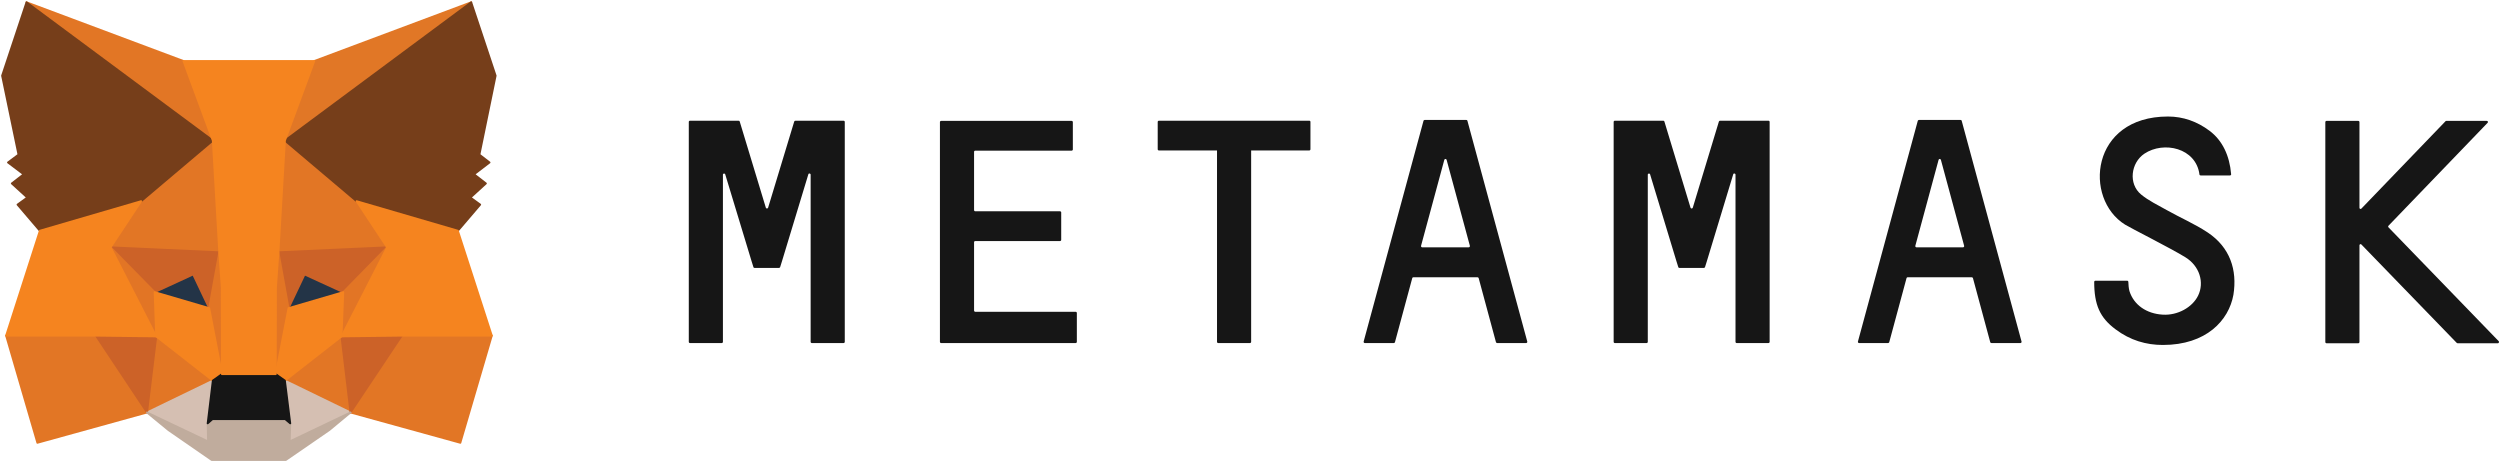
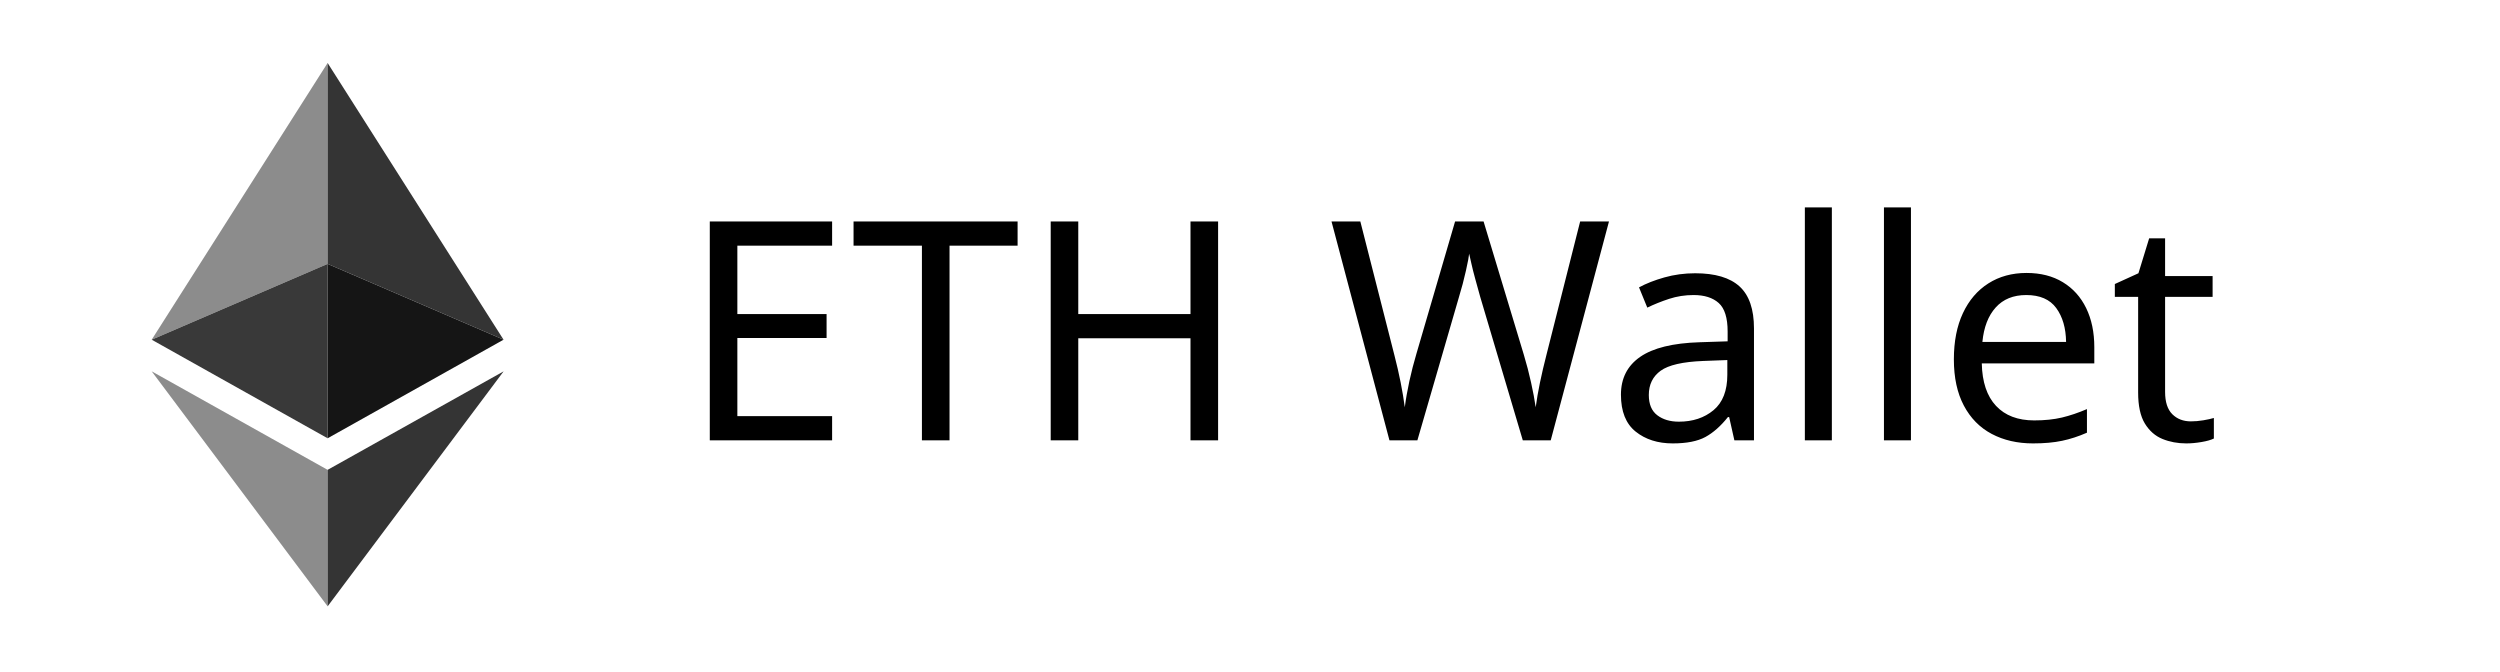
- <svg xmlns="http://www.w3.org/2000/svg" height="242" viewBox="0 0 1311 242" width="1311">
-   <g fill="none">
-     <g fill="#161616" transform="translate(361 61)">
-       <path d="m796.7 60.9c-6.8-4.5-14.3-7.7-21.4-11.7-4.6-2.6-9.5-4.9-13.5-8.2-6.8-5.6-5.4-16.6 1.7-21.4 10.2-6.8 27.1-3 28.9 10.9 0 .3.3.5.6.5h15.4c.4 0 .7-.3.6-.7-.8-9.6-4.5-17.6-11.3-22.7-6.5-4.9-13.9-7.5-21.8-7.5-40.7 0-44.4 43.1-22.5 56.7 2.5 1.6 24 12.4 31.6 17.1s10 13.3 6.7 20.1c-3 6.2-10.8 10.5-18.6 10-8.5-.5-15.1-5.1-17.4-12.3-.4-1.3-.6-3.8-.6-4.9 0-.3-.3-.6-.6-.6h-16.7c-.3 0-.6.3-.6.6 0 12.1 3 18.8 11.2 24.9 7.7 5.8 16.1 8.2 24.8 8.2 22.8 0 34.6-12.9 37-26.3 2.1-13.1-1.8-24.9-13.5-32.7z" />
-       <path d="m71.6 2.3h-7.4-8.1c-.3 0-.5.2-.6.4l-13.7 45.2c-.2.6-1 .6-1.2 0l-13.7-45.2c-.1-.3-.3-.4-.6-.4h-8.1-7.4-10c-.3 0-.6.3-.6.6v115.4c0 .3.3.6.6.6h16.7c.3 0 .6-.3.6-.6v-87.7c0-.7 1-.8 1.2-.2l13.8 45.5 1 3.2c.1.3.3.4.6.4h12.8c.3 0 .5-.2.6-.4l1-3.2 13.8-45.5c.2-.7 1.2-.5 1.2.2v87.7c0 .3.3.6.6.6h16.7c.3 0 .6-.3.6-.6v-115.4c0-.3-.3-.6-.6-.6z" />
-       <path d="m541 2.3c-.3 0-.5.2-.6.4l-13.7 45.2c-.2.6-1 .6-1.2 0l-13.7-45.2c-.1-.3-.3-.4-.6-.4h-25.4c-.3 0-.6.3-.6.6v115.4c0 .3.3.6.6.6h16.7c.3 0 .6-.3.6-.6v-87.7c0-.7 1-.8 1.2-.2l13.8 45.5 1 3.2c.1.3.3.4.6.4h12.8c.3 0 .5-.2.6-.4l1-3.2 13.8-45.5c.2-.7 1.2-.5 1.2.2v87.7c0 .3.3.6.6.6h16.7c.3 0 .6-.3.6-.6v-115.4c0-.3-.3-.6-.6-.6z" />
-       <path d="m325.6 2.3h-31.1-16.7-31.1c-.3 0-.6.3-.6.6v14.4c0 .3.3.6.6.6h30.5v100.4c0 .3.3.6.6.6h16.7c.3 0 .6-.3.6-.6v-100.4h30.5c.3 0 .6-.3.6-.6v-14.4c0-.3-.2-.6-.6-.6z" />
-       <path d="m424.1 118.9h15.2c.4 0 .7-.4.6-.8l-31.4-115.8c-.1-.3-.3-.4-.6-.4h-5.8-10.2-5.8c-.3 0-.5.2-.6.4l-31.4 115.8c-.1.4.2.8.6.8h15.2c.3 0 .5-.2.6-.4l9.1-33.7c.1-.3.3-.4.6-.4h33.6c.3 0 .5.2.6.4l9.1 33.7c.1.2.4.4.6.4zm-39.9-51 12.2-45.1c.2-.6 1-.6 1.2 0l12.2 45.1c.1.4-.2.8-.6.8h-24.4c-.4 0-.7-.4-.6-.8z" />
-       <path d="m683.3 118.9h15.2c.4 0 .7-.4.6-.8l-31.4-115.8c-.1-.3-.3-.4-.6-.4h-5.8-10.2-5.8c-.3 0-.5.2-.6.4l-31.4 115.8c-.1.4.2.8.6.8h15.2c.3 0 .5-.2.6-.4l9.1-33.7c.1-.3.3-.4.6-.4h33.6c.3 0 .5.2.6.4l9.1 33.7c.1.2.3.4.6.4zm-39.9-51 12.2-45.1c.2-.6 1-.6 1.2 0l12.2 45.1c.1.4-.2.8-.6.8h-24.4c-.4 0-.7-.4-.6-.8z" />
-       <path d="m149.8 101.8v-35.8c0-.3.3-.6.6-.6h44.5c.3 0 .6-.3.6-.6v-14.4c0-.3-.3-.6-.6-.6h-44.5c-.3 0-.6-.3-.6-.6v-30.6c0-.3.3-.6.6-.6h50.6c.3 0 .6-.3.6-.6v-14.4c0-.3-.3-.6-.6-.6h-51.2-17.3c-.3 0-.6.3-.6.6v15 31.9 15.6 37 15.8c0 .3.3.6.6.6h17.3 53.3c.3 0 .6-.3.6-.6v-15.2c0-.3-.3-.6-.6-.6h-52.8c-.3-.1-.5-.3-.5-.7z" />
-       <path d="m949.3 117.9-57.8-59.7c-.2-.2-.2-.6 0-.8l52-54c.4-.4.1-1-.4-1h-21.3c-.2 0-.3.1-.4.2l-44.1 45.8c-.4.4-1 .1-1-.4v-45c0-.3-.3-.6-.6-.6h-16.7c-.3 0-.6.3-.6.6v115.4c0 .3.3.6.6.6h16.7c.3 0 .6-.3.6-.6v-50.8c0-.5.7-.8 1-.4l50 51.6c.1.1.3.2.4.2h21.3c.4-.1.7-.8.3-1.1z" />
-     </g>
-     <g stroke-linecap="round" stroke-linejoin="round" transform="translate(1 1)">
-       <path d="m246.1.2-101.1 75 18.8-44.2z" fill="#e17726" stroke="#e17726" />
-       <g fill="#e27625" stroke="#e27625" transform="translate(2)">
-         <path d="m10.9.2 100.2 75.7-17.9-44.9z" />
-         <path d="m207.7 174.1-26.9 41.2 57.6 15.9 16.5-56.2z" />
-         <path d="m.2 175 16.4 56.2 57.5-15.9-26.8-41.2z" />
-         <path d="m71 104.5-16 24.2 57 2.6-1.9-61.5z" />
-         <path d="m184 104.5-39.7-35.4-1.3 62.2 57-2.6z" />
-         <path d="m74.1 215.3 34.5-16.7-29.7-23.2z" />
-         <path d="m146.4 198.6 34.4 16.7-4.7-39.9z" />
-       </g>
-       <g fill="#d5bfb2" stroke="#d5bfb2" transform="translate(76 198)">
-         <path d="m106.8 17.3-34.4-16.7 2.8 22.4-.3 9.5z" />
-         <path d="m.1 17.3 32 15.2-.2-9.5 2.7-22.4z" />
-       </g>
-       <path d="m108.7 160.6-28.6-8.4 20.2-9.3z" fill="#233447" stroke="#233447" />
-       <path d="m150.3 160.6 8.4-17.7 20.3 9.3z" fill="#233447" stroke="#233447" />
-       <g fill="#cc6228" stroke="#cc6228" transform="translate(49 128)">
-         <path d="m27.1 87.3 5-41.2-31.8.9z" />
-         <path d="m128.9 46.1 4.9 41.2 26.9-40.3z" />
-         <path d="m153 .7-57 2.6 5.3 29.3 8.4-17.7 20.3 9.3z" />
-         <path d="m31.1 24.2 20.2-9.3 8.4 17.7 5.3-29.3-57-2.6z" />
-       </g>
-       <g fill="#e27525" stroke="#e27525" transform="translate(57 128)">
-         <path d="m0 .7 23.9 46.7-.8-23.2z" />
-         <path d="m122 24.2-.9 23.2 23.9-46.7z" />
-         <path d="m57 3.3-5.3 29.3 6.7 34.6 1.5-45.6z" />
-         <path d="m88 3.3-2.8 18.2 1.4 45.7 6.7-34.6z" />
-       </g>
-       <path d="m150.3 160.6-6.7 34.6 4.8 3.4 29.7-23.2.9-23.2z" fill="#f5841f" stroke="#f5841f" />
-       <path d="m80.1 152.2.8 23.2 29.7 23.2 4.8-3.4-6.7-34.6z" fill="#f5841f" stroke="#f5841f" />
-       <path d="m150.9 230.5.3-9.5-2.6-2.2h-38.2l-2.5 2.2.2 9.5-32-15.2 11.2 9.2 22.7 15.7h38.9l22.8-15.7 11.1-9.2z" fill="#c0ac9d" stroke="#c0ac9d" />
-       <path d="m148.4 198.6-4.8-3.4h-28.2l-4.8 3.4-2.7 22.4 2.5-2.2h38.2l2.6 2.2z" fill="#161616" stroke="#161616" />
-       <g fill="#763e1a" stroke="#763e1a">
-         <path d="m250.4 80.1 8.5-41.4-12.8-38.5-97.7 72.5 37.6 31.8 53.1 15.5 11.7-13.7-5.1-3.7 8.1-7.4-6.2-4.8 8.1-6.2z" />
-         <path d="m.1 38.7 8.6 41.4-5.5 4.1 8.2 6.2-6.2 4.8 8.1 7.4-5.1 3.7 11.7 13.7 53.1-15.5 37.6-31.8-97.7-72.5z" />
-       </g>
-       <g fill="#f5841f" stroke="#f5841f">
-         <path d="m239.1 120-53.1-15.5 16 24.2-23.9 46.7 31.6-.4h47.2z" />
-         <path d="m73 104.5-53.1 15.5-17.7 55h47.1l31.6.4-23.9-46.7z" />
-         <path d="m145 131.3 3.4-58.6 15.4-41.7h-68.6l15.4 41.7 3.4 58.6 1.3 18.4.1 45.5h28.2l.1-45.5z" />
+ <svg xmlns="http://www.w3.org/2000/svg" width="897px" height="241px" viewBox="0 0 897 241" version="1.1">
+   <g id="metamask-logo-horizontal" stroke="none" stroke-width="1" fill="none" fill-rule="evenodd">
+     <g />
+     <text id="ETH-Wallet" font-family="Poppins-SemiBold, Poppins" font-size="110" font-weight="500" fill="#000000">
+       <tspan x="244" y="158">ETH Wallet</tspan>
+     </text>
+     <g id="full-color/logos/ethereum">
+       <g id="Group-7" transform="translate(52.71875, 22.59375)">
+         <polygon id="Fill-1" fill="#8C8C8C" points="64.829 -0 18.999 72.09 1.706 99.288 64.829 72.09" />
+         <polygon id="Fill-2" fill="#393939" points="1.707 99.288 21.958 110.637 64.83 134.659 64.83 110.637 64.83 72.089" />
+         <polygon id="Fill-3" fill="#343434" points="64.829 -0 64.829 72.09 127.952 99.288 127.952 99.288 110.661 72.09" />
+         <polygon id="Fill-4" fill="#151515" points="64.829 110.637 64.829 134.66 107.702 110.637 127.952 99.288 64.829 72.091" />
+         <polygon id="Fill-5" fill="#8C8C8C" points="1.707 110.637 19.691 134.66 64.83 194.959 64.83 145.99 64.83 145.988 44.601 134.66 1.709 110.637" />
+         <polygon id="Fill-6" fill="#343434" points="85.071 134.659 64.83 145.989 64.83 194.96 109.996 134.659 127.953 110.686 127.953 110.657" />
      </g>
    </g>
  </g>
</svg>
